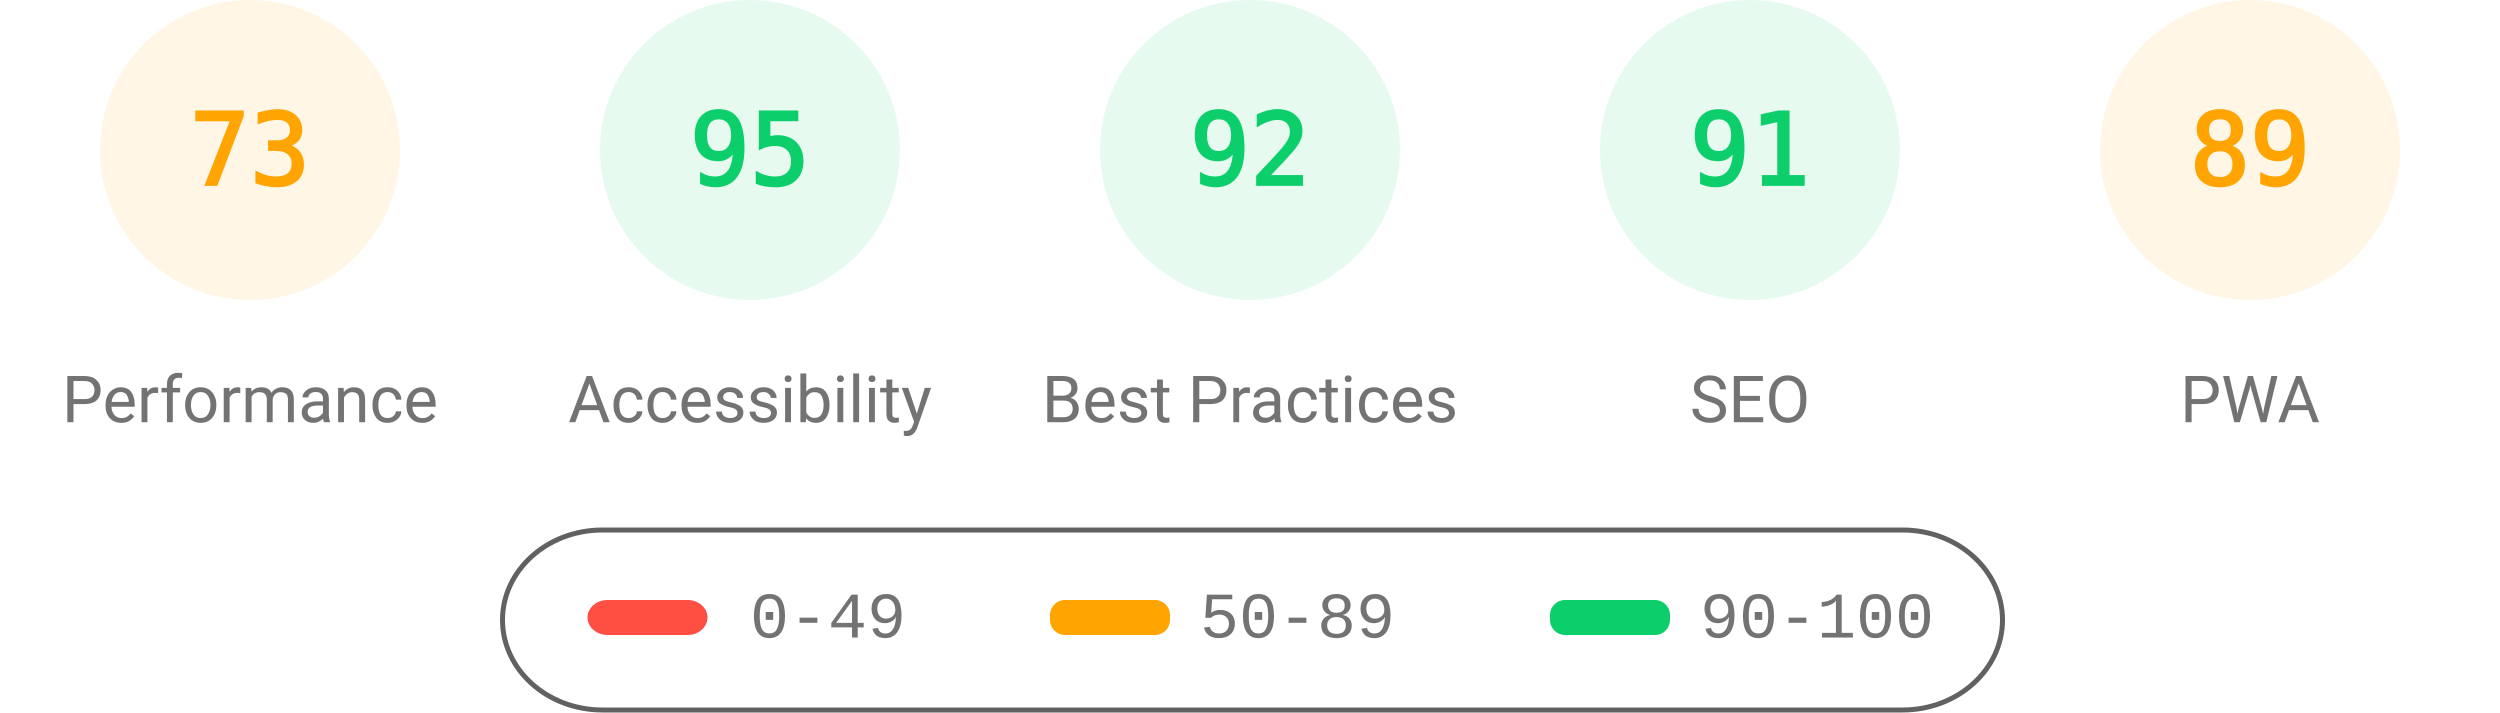
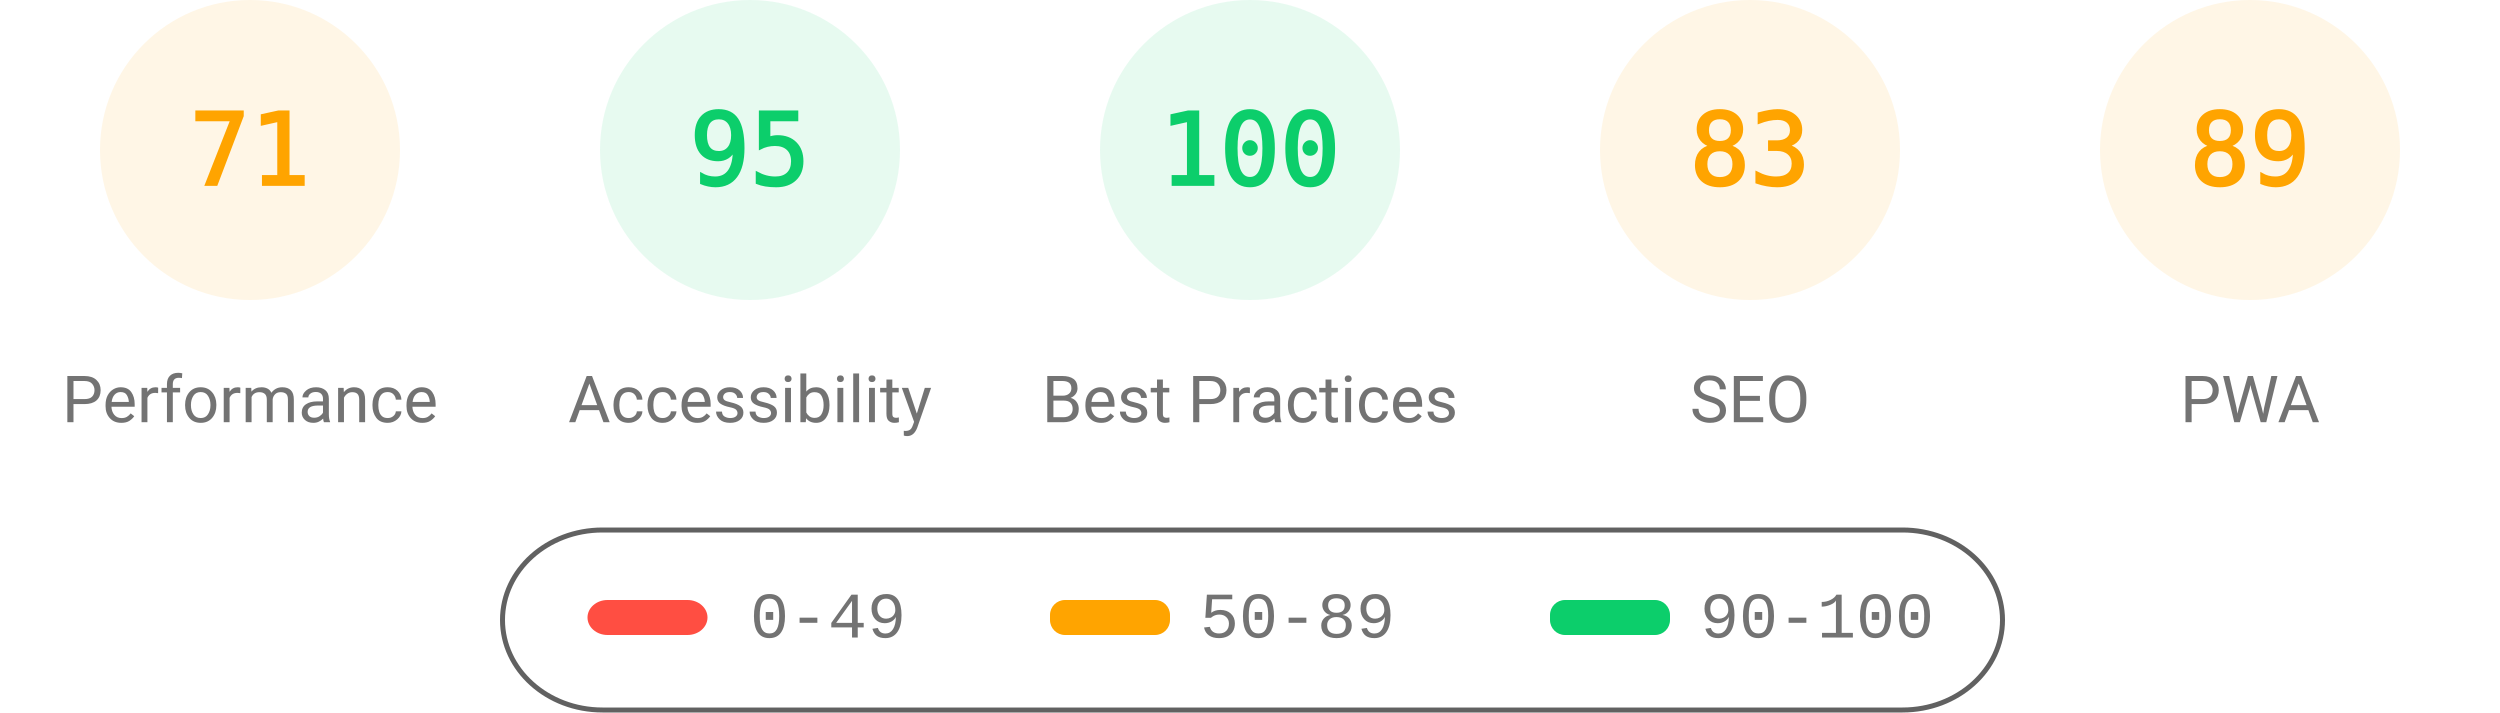
<svg xmlns="http://www.w3.org/2000/svg" fill="none" width="1000" height="285">
  <style>.gauge-base{opacity:.1}.gauge-arc{fill:none;animation-delay:250ms;stroke-linecap:round;transform:rotate(-90deg);transform-origin:100px 60px;animation:load-gauge 1s ease forwards}.guage-text{font-size:40px;font-family:monospace;text-align:center}.guage-red{color:#ff4e42;fill:#ff4e42;stroke:#ff4e42}.guage-orange{color:#ffa400;fill:#ffa400;stroke:#ffa400}.guage-green{color:#0cce6b;fill:#0cce6b;stroke:#0cce6b}.guage-undefined{color:#5c5c5c;fill:#5c5c5c;stroke:#5c5c5c}.guage-title{color:#737373;fill:#737373;stroke:none;font-size:26px;line-height:26px;font-family:Roboto,Halvetica,Arial,sans-serif}@keyframes load-gauge{from{stroke-dasharray:0 352.858}}</style>
  <svg class="guage-div guage-perf guage-orange" viewBox="0 0 200 200" width="200" height="200">
    <circle class="gauge-base" r="56" cx="100" cy="60" stroke-width="8" />
-     <circle class="gauge-arc guage-arc-1" r="56" cx="100" cy="60" stroke-width="8" style="stroke-dasharray:256.856,351.858" />
-     <text class="guage-text" x="100" y="60" alignment-baseline="central" dominant-baseline="central" text-anchor="middle">73</text>
+     <circle class="gauge-arc guage-arc-1" r="56" cx="100" cy="60" stroke-width="8" style="stroke-dasharray:249.819,351.858" />
+     <text class="guage-text" x="100" y="60" alignment-baseline="central" dominant-baseline="central" text-anchor="middle">71</text>
    <text class="guage-title" x="100" y="160" alignment-baseline="central" dominant-baseline="central" text-anchor="middle">Performance</text>
  </svg>
  <svg class="guage-div guage-acc guage-green" viewBox="0 0 200 200" width="200" height="200" x="200">
    <circle class="gauge-base" r="56" cx="100" cy="60" stroke-width="8" />
    <circle class="gauge-arc guage-arc-2" r="56" cx="100" cy="60" stroke-width="8" style="stroke-dasharray:334.265,351.858" />
    <text class="guage-text" x="100" y="60" alignment-baseline="central" dominant-baseline="central" text-anchor="middle">95</text>
    <text class="guage-title" x="100" y="160" alignment-baseline="central" dominant-baseline="central" text-anchor="middle">Accessibility</text>
  </svg>
  <svg class="guage-div guage-best guage-green" viewBox="0 0 200 200" width="200" height="200" x="400">
    <circle class="gauge-base" r="56" cx="100" cy="60" stroke-width="8" />
-     <circle class="gauge-arc guage-arc-3" r="56" cx="100" cy="60" stroke-width="8" style="stroke-dasharray:323.709,351.858" />
-     <text class="guage-text" x="100" y="60" alignment-baseline="central" dominant-baseline="central" text-anchor="middle">92</text>
+     <circle class="gauge-arc guage-arc-3" r="56" cx="100" cy="60" stroke-width="8" style="stroke-dasharray:351.858,351.858" />
+     <text class="guage-text" x="100" y="60" alignment-baseline="central" dominant-baseline="central" text-anchor="middle">100</text>
    <text class="guage-title" x="100" y="160" alignment-baseline="central" dominant-baseline="central" text-anchor="middle">Best Practices</text>
  </svg>
-   <svg class="guage-div guage-seo guage-green" viewBox="0 0 200 200" width="200" height="200" x="600">
+   <svg class="guage-div guage-seo guage-orange" viewBox="0 0 200 200" width="200" height="200" x="600">
    <circle class="gauge-base" r="56" cx="100" cy="60" stroke-width="8" />
-     <circle class="gauge-arc guage-arc-4" r="56" cx="100" cy="60" stroke-width="8" style="stroke-dasharray:320.191,351.858" />
-     <text class="guage-text" x="100" y="60" alignment-baseline="central" dominant-baseline="central" text-anchor="middle">91</text>
+     <circle class="gauge-arc guage-arc-4" r="56" cx="100" cy="60" stroke-width="8" style="stroke-dasharray:292.042,351.858" />
+     <text class="guage-text" x="100" y="60" alignment-baseline="central" dominant-baseline="central" text-anchor="middle">83</text>
    <text class="guage-title" x="100" y="160" alignment-baseline="central" dominant-baseline="central" text-anchor="middle">SEO</text>
  </svg>
  <svg class="guage-div guage-pwa guage-orange" viewBox="0 0 200 200" width="200" height="200" x="800">
    <circle class="gauge-base" r="56" cx="100" cy="60" stroke-width="8" />
    <circle class="gauge-arc guage-arc-4" r="56" cx="100" cy="60" stroke-width="8" style="stroke-dasharray:313.154,351.858" />
    <text class="guage-text" x="100" y="60" alignment-baseline="central" dominant-baseline="central" text-anchor="middle">89</text>
    <text class="guage-title" x="100" y="160" alignment-baseline="central" dominant-baseline="central" text-anchor="middle">PWA</text>
  </svg>
  <svg width="604" height="76" x="200" y="210">
    <path fill="none" id="canvas_background" d="M-1-1h604v80H-1z" />
    <rect fill-opacity="0" stroke="#616161" stroke-width="2" rx="40" id="svg_2" height="72" width="600" y="2" x="1" fill="#000" />
    <rect stroke="#000" rx="8" id="svg_3" height="14" width="48" y="30" x="35" stroke-opacity="null" stroke-width="0" fill="#ff4e42" />
    <rect stroke="#000" rx="6" id="svg_4" height="14" width="48" y="30" x="220" stroke-opacity="null" stroke-width="0" fill="#ffa400" />
    <rect stroke="#000" rx="6" id="svg_5" height="14" width="48" y="30" x="420" stroke-opacity="null" stroke-width="0" fill="#0cce6b" />
    <text xml:space="preserve" text-anchor="start" font-family="'Courier New', Courier, monospace" font-size="26" id="svg_6" y="45" x="100" stroke-opacity="null" stroke-width="0" stroke="#000" fill="#737373">0-49</text>
    <text xml:space="preserve" text-anchor="start" font-family="'Courier New', Courier, monospace" font-size="26" id="svg_7" y="45" x="280" stroke-opacity="null" stroke-width="0" stroke="#000" fill="#737373">50-89</text>
    <text xml:space="preserve" text-anchor="start" font-family="'Courier New', Courier, monospace" font-size="26" id="svg_8" y="45" x="480" stroke-opacity="null" stroke-width="0" stroke="#000" fill="#737373">90-100</text>
  </svg>
</svg>
